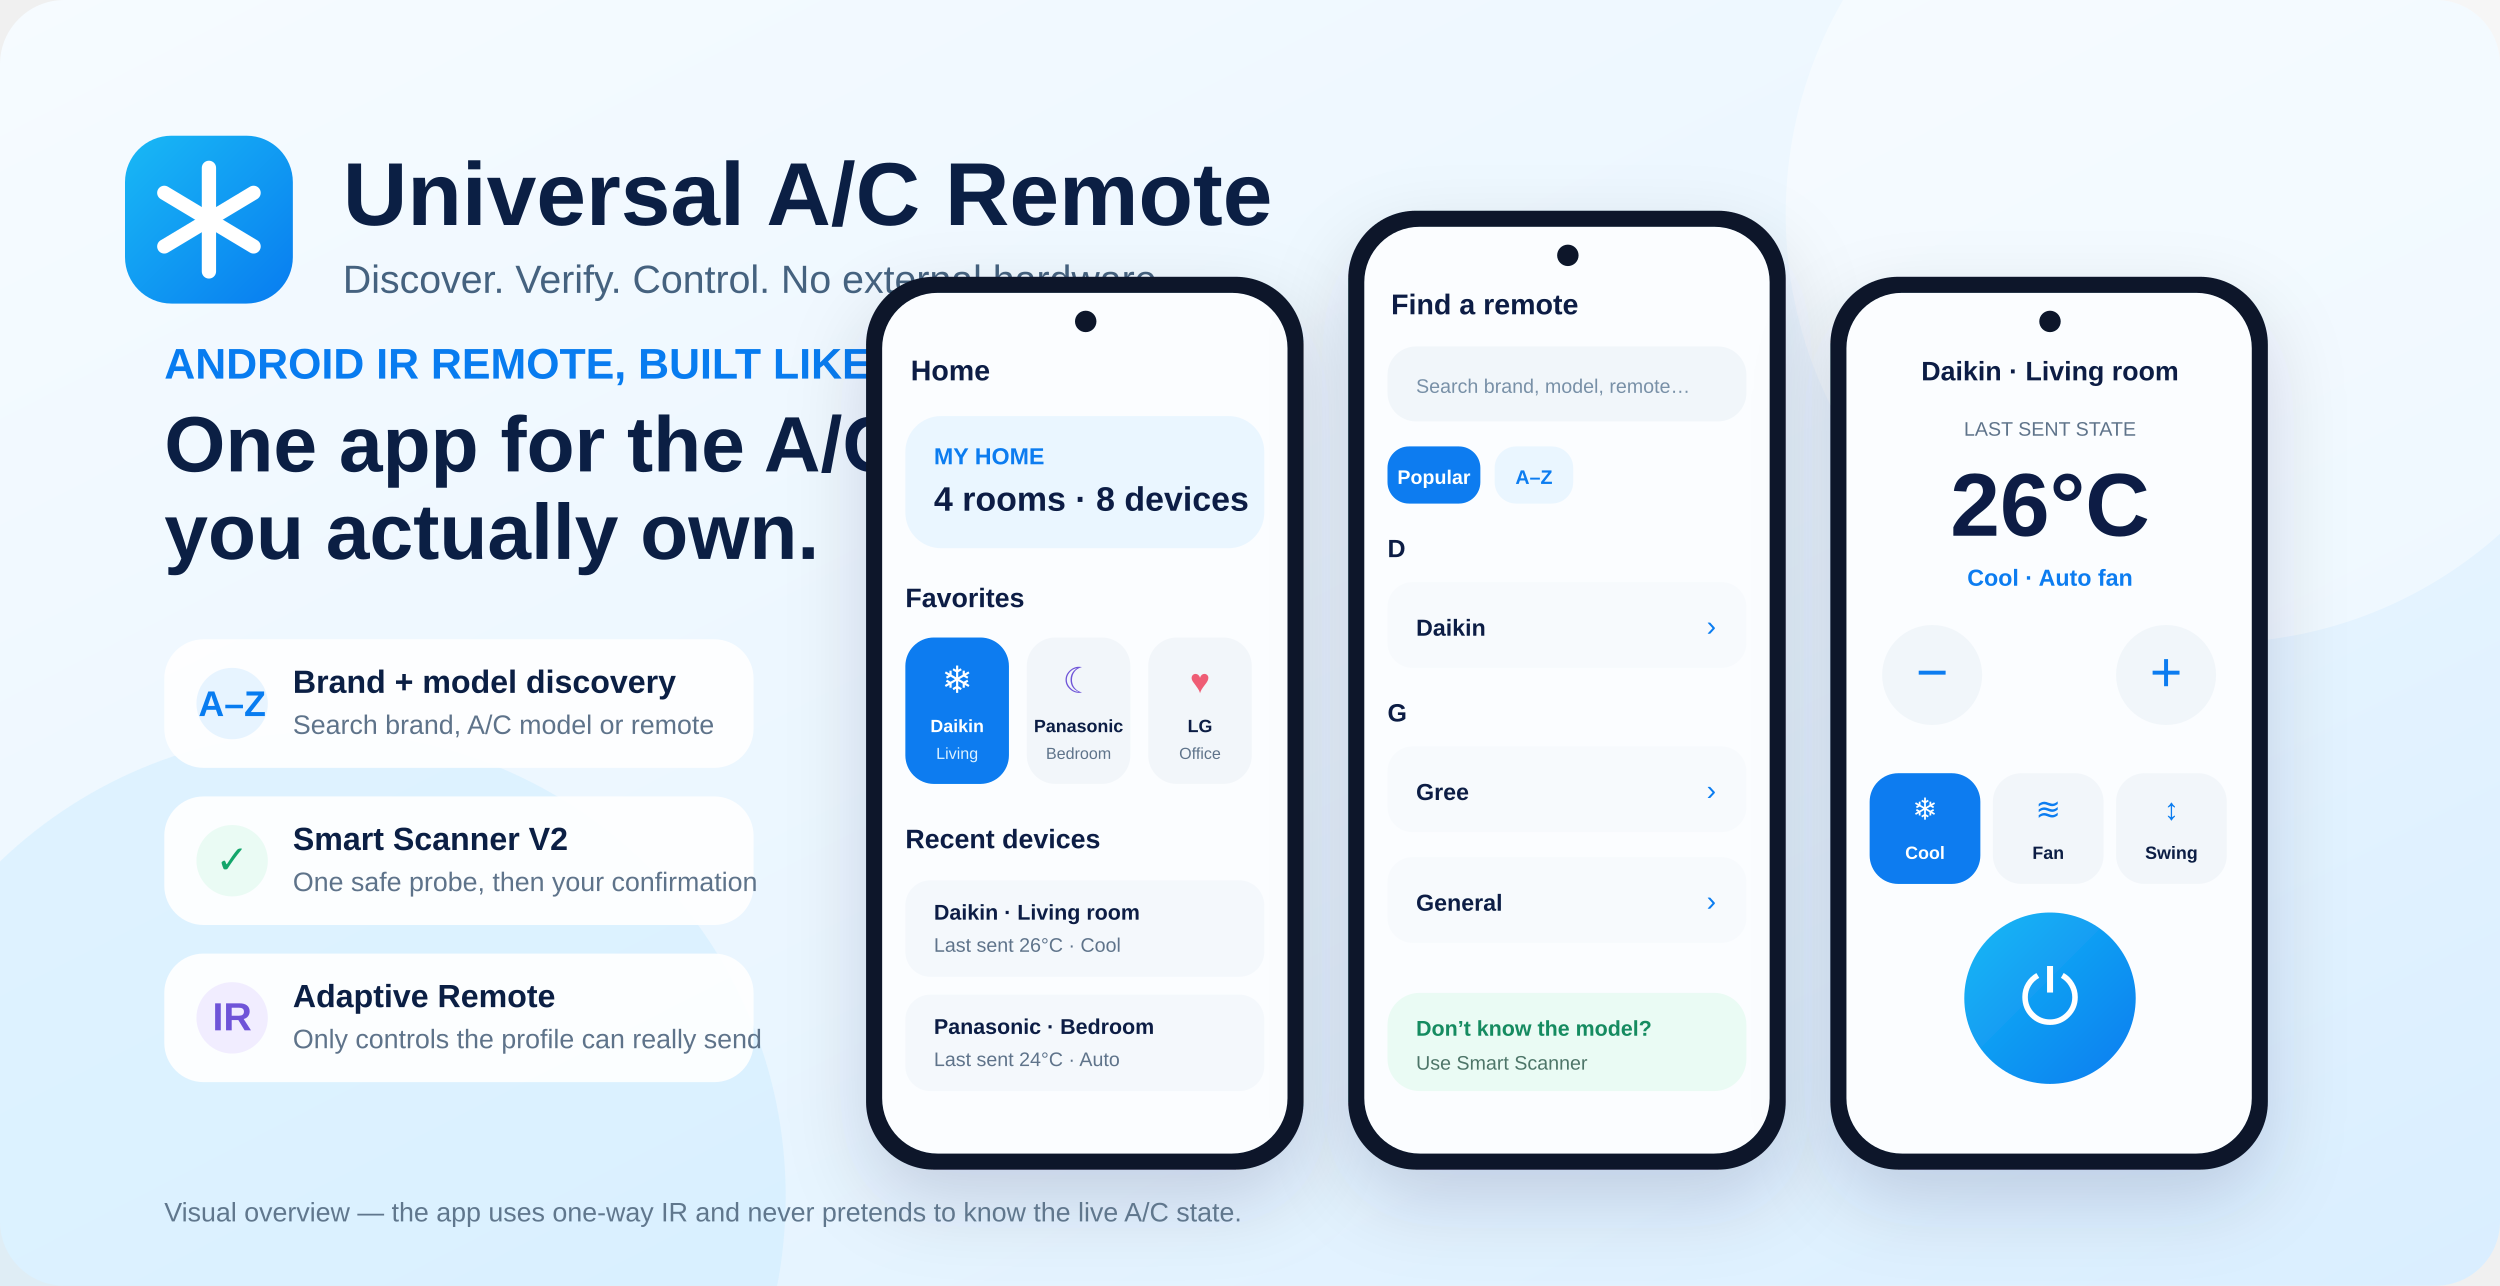
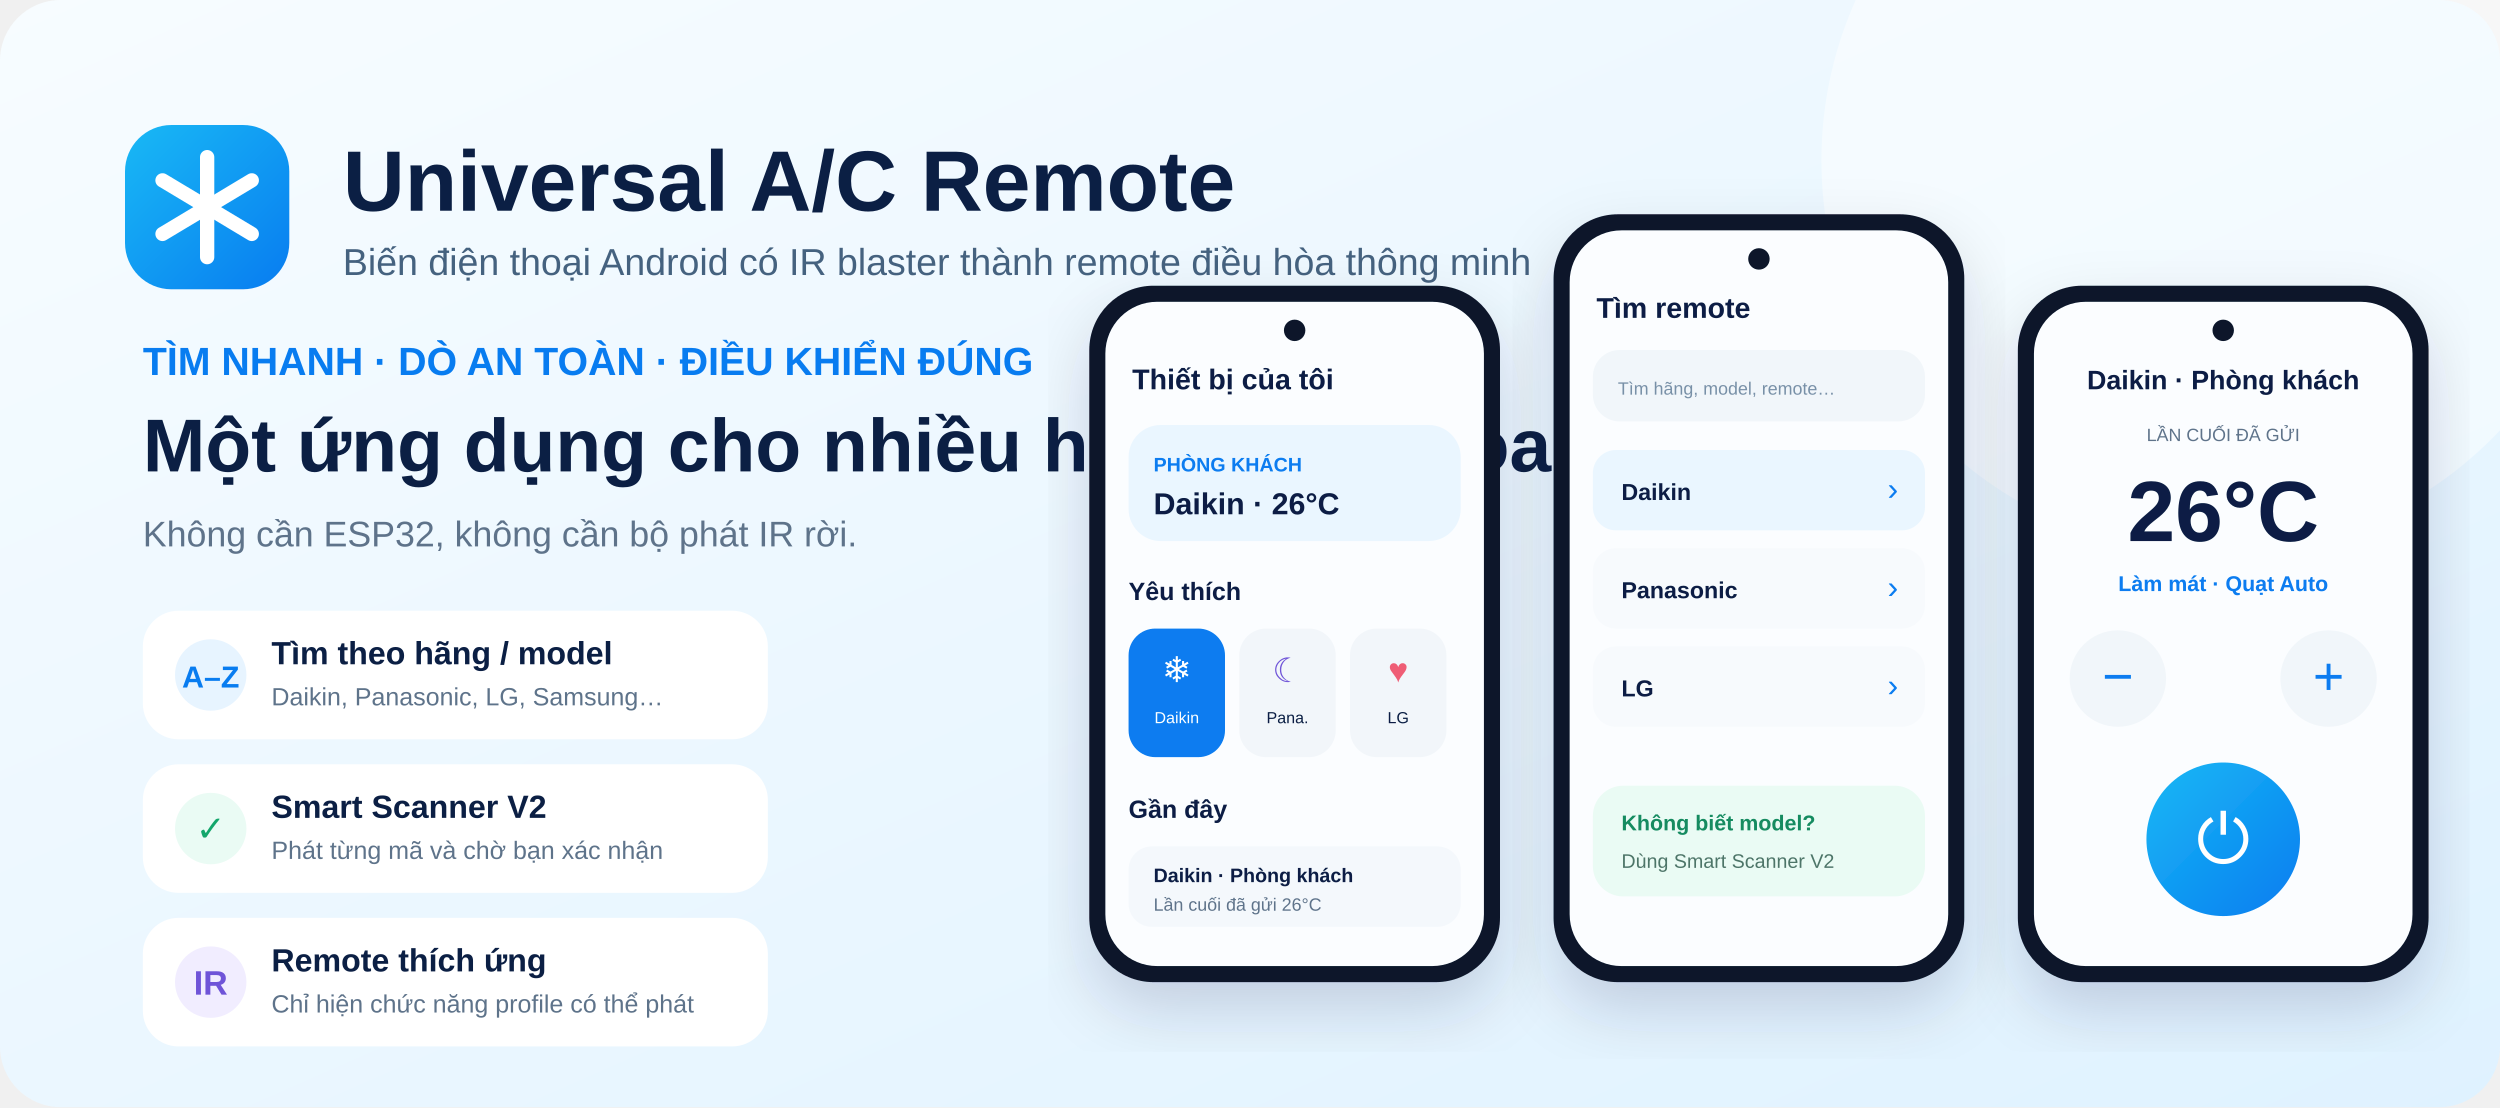
- <svg xmlns="http://www.w3.org/2000/svg" width="1400" height="720" viewBox="0 0 1400 720" role="img" aria-labelledby="title desc">
+ <svg xmlns="http://www.w3.org/2000/svg" width="1400" height="620" viewBox="0 0 1400 620" role="img" aria-labelledby="title desc">
  <defs>
    <linearGradient id="bg" x1="0" y1="0" x2="1" y2="1">
-       <stop offset="0" stop-color="#F6FBFF" />
-       <stop offset="0.55" stop-color="#EAF6FF" />
-       <stop offset="1" stop-color="#D9EEFF" />
+       <stop offset="0" stop-color="#F7FCFF" />
+       <stop offset="1" stop-color="#DFF2FF" />
    </linearGradient>
    <linearGradient id="blue" x1="0" y1="0" x2="1" y2="1">
      <stop offset="0" stop-color="#19B9F5" />
      <stop offset="1" stop-color="#087CF0" />
    </linearGradient>
-     <filter id="shadow" x="-30%" y="-30%" width="160%" height="180%">
-       <feDropShadow dx="0" dy="18" stdDeviation="22" flood-color="#0B1F44" flood-opacity="0.15" />
+     <filter id="shadow">
+       <feDropShadow dx="0" dy="16" stdDeviation="18" flood-color="#0B1F44" flood-opacity=".16" />
    </filter>
  </defs>
-   <rect width="1400" height="720" rx="36" fill="url(#bg)" />
-   <circle cx="1240" cy="120" r="240" fill="#FFFFFF" opacity="0.42" />
-   <circle cx="180" cy="670" r="260" fill="#BFE8FF" opacity="0.34" />
-   <g transform="translate(70 76)">
-     <rect width="94" height="94" rx="26" fill="url(#blue)" />
+   <rect width="1400" height="620" rx="34" fill="url(#bg)" />
+   <circle cx="1240" cy="90" r="220" fill="#fff" opacity=".45" />
+   <g transform="translate(70 70)">
+     <rect width="92" height="92" rx="26" fill="url(#blue)" />
    <g stroke="#fff" stroke-width="8" stroke-linecap="round">
-       <line x1="47" y1="18" x2="47" y2="76" />
-       <line x1="22" y1="32" x2="72" y2="62" />
-       <line x1="72" y1="32" x2="22" y2="62" />
+       <line x1="46" y1="18" x2="46" y2="74" />
+       <line x1="21" y1="31" x2="71" y2="61" />
+       <line x1="71" y1="31" x2="21" y2="61" />
    </g>
-     <text x="122" y="50" font-family="Arial, Helvetica, sans-serif" font-size="50" font-weight="800" fill="#0B1F44">Universal A/C Remote</text>
-     <text x="122" y="88" font-family="Arial, Helvetica, sans-serif" font-size="22" fill="#45627F">Discover. Verify. Control. No external hardware.</text>
+     <text x="122" y="48" font-family="Arial" font-size="48" font-weight="800" fill="#0B1F44">Universal A/C Remote</text>
+     <text x="122" y="84" font-family="Arial" font-size="21" fill="#45627F">Biến điện thoại Android có IR blaster thành remote điều hòa thông minh</text>
  </g>
-   <g transform="translate(92 212)">
-     <text x="0" y="0" font-family="Arial, Helvetica, sans-serif" font-size="24" font-weight="700" fill="#087CF0">ANDROID IR REMOTE, BUILT LIKE A TOOL</text>
-     <text x="0" y="52" font-family="Arial, Helvetica, sans-serif" font-size="44" font-weight="800" fill="#0B1F44">One app for the A/Cs</text>
-     <text x="0" y="101" font-family="Arial, Helvetica, sans-serif" font-size="44" font-weight="800" fill="#0B1F44">you actually own.</text>
-     <g transform="translate(0 146)" font-family="Arial, Helvetica, sans-serif">
-       <g>
-         <rect x="0" y="0" width="330" height="72" rx="22" fill="#fff" opacity="0.9" />
-         <circle cx="38" cy="36" r="20" fill="#E7F4FF" />
-         <text x="38" y="43" text-anchor="middle" font-size="20" font-weight="800" fill="#087CF0">A–Z</text>
-         <text x="72" y="30" font-size="18" font-weight="700" fill="#0B1F44">Brand + model discovery</text>
-         <text x="72" y="53" font-size="15" fill="#5E738A">Search brand, A/C model or remote</text>
-       </g>
-       <g transform="translate(0 88)">
-         <rect x="0" y="0" width="330" height="72" rx="22" fill="#fff" opacity="0.9" />
-         <circle cx="38" cy="36" r="20" fill="#EAFBF4" />
-         <text x="38" y="43" text-anchor="middle" font-size="22" font-weight="800" fill="#13A66B">✓</text>
-         <text x="72" y="30" font-size="18" font-weight="700" fill="#0B1F44">Smart Scanner V2</text>
-         <text x="72" y="53" font-size="15" fill="#5E738A">One safe probe, then your confirmation</text>
-       </g>
-       <g transform="translate(0 176)">
-         <rect x="0" y="0" width="330" height="72" rx="22" fill="#fff" opacity="0.9" />
-         <circle cx="38" cy="36" r="20" fill="#F1EDFF" />
-         <text x="38" y="43" text-anchor="middle" font-size="22" font-weight="800" fill="#6F54D8">IR</text>
-         <text x="72" y="30" font-size="18" font-weight="700" fill="#0B1F44">Adaptive Remote</text>
-         <text x="72" y="53" font-size="15" fill="#5E738A">Only controls the profile can really send</text>
-       </g>
+   <g transform="translate(80 210)" font-family="Arial">
+     <text x="0" y="0" font-size="22" font-weight="700" fill="#087CF0">TÌM NHANH · DÒ AN TOÀN · ĐIỀU KHIỂN ĐÚNG</text>
+     <text x="0" y="54" font-size="42" font-weight="800" fill="#0B1F44">Một ứng dụng cho nhiều hãng điều hòa</text>
+     <text x="0" y="96" font-size="20" fill="#5E738A">Không cần ESP32, không cần bộ phát IR rời.</text>
+     <g transform="translate(0 132)">
+       <rect width="350" height="72" rx="20" fill="#fff" />
+       <circle cx="38" cy="36" r="20" fill="#E7F4FF" />
+       <text x="38" y="43" text-anchor="middle" font-size="17" font-weight="800" fill="#087CF0">A–Z</text>
+       <text x="72" y="30" font-size="18" font-weight="700" fill="#0B1F44">Tìm theo hãng / model</text>
+       <text x="72" y="53" font-size="14" fill="#5E738A">Daikin, Panasonic, LG, Samsung…</text>
+     </g>
+     <g transform="translate(0 218)">
+       <rect width="350" height="72" rx="20" fill="#fff" />
+       <circle cx="38" cy="36" r="20" fill="#EAFBF4" />
+       <text x="38" y="43" text-anchor="middle" font-size="20" font-weight="800" fill="#13A66B">✓</text>
+       <text x="72" y="30" font-size="18" font-weight="700" fill="#0B1F44">Smart Scanner V2</text>
+       <text x="72" y="53" font-size="14" fill="#5E738A">Phát từng mã và chờ bạn xác nhận</text>
+     </g>
+     <g transform="translate(0 304)">
+       <rect width="350" height="72" rx="20" fill="#fff" />
+       <circle cx="38" cy="36" r="20" fill="#F1EDFF" />
+       <text x="38" y="43" text-anchor="middle" font-size="19" font-weight="800" fill="#6F54D8">IR</text>
+       <text x="72" y="30" font-size="18" font-weight="700" fill="#0B1F44">Remote thích ứng</text>
+       <text x="72" y="53" font-size="14" fill="#5E738A">Chỉ hiện chức năng profile có thể phát</text>
    </g>
  </g>
-   <g transform="translate(485 155)" filter="url(#shadow)">
-     <rect width="245" height="500" rx="38" fill="#07152A" />
-     <rect x="9" y="9" width="227" height="482" rx="31" fill="#FBFDFF" />
-     <circle cx="123" cy="25" r="6" fill="#07152A" />
-     <text x="25" y="58" font-family="Arial" font-size="16" font-weight="700" fill="#0B1F44">Home</text>
-     <rect x="22" y="78" width="201" height="74" rx="20" fill="#EAF6FF" />
-     <text x="38" y="105" font-family="Arial" font-size="13" font-weight="700" fill="#087CF0">MY HOME</text>
-     <text x="38" y="131" font-family="Arial" font-size="19" font-weight="800" fill="#0B1F44">4 rooms · 8 devices</text>
-     <text x="22" y="185" font-family="Arial" font-size="15" font-weight="800" fill="#0B1F44">Favorites</text>
-     <g transform="translate(22 202)">
-       <rect width="58" height="82" rx="16" fill="#087CF0" />
-       <text x="29" y="31" text-anchor="middle" font-family="Arial" font-size="21" fill="#fff">❄</text>
-       <text x="29" y="53" text-anchor="middle" font-family="Arial" font-size="10" font-weight="700" fill="#fff">Daikin</text>
-       <text x="29" y="68" text-anchor="middle" font-family="Arial" font-size="9" fill="#DDF1FF">Living</text>
-       <rect x="68" width="58" height="82" rx="16" fill="#F2F6FA" />
-       <text x="97" y="31" text-anchor="middle" font-family="Arial" font-size="20" fill="#6F54D8">☾</text>
-       <text x="97" y="53" text-anchor="middle" font-family="Arial" font-size="10" font-weight="700" fill="#0B1F44">Panasonic</text>
-       <text x="97" y="68" text-anchor="middle" font-family="Arial" font-size="9" fill="#5E738A">Bedroom</text>
-       <rect x="136" width="58" height="82" rx="16" fill="#F2F6FA" />
-       <text x="165" y="31" text-anchor="middle" font-family="Arial" font-size="19" fill="#EF5D75">♥</text>
-       <text x="165" y="53" text-anchor="middle" font-family="Arial" font-size="10" font-weight="700" fill="#0B1F44">LG</text>
-       <text x="165" y="68" text-anchor="middle" font-family="Arial" font-size="9" fill="#5E738A">Office</text>
-     </g>
-     <text x="22" y="320" font-family="Arial" font-size="15" font-weight="800" fill="#0B1F44">Recent devices</text>
-     <g font-family="Arial">
-       <rect x="22" y="338" width="201" height="54" rx="14" fill="#F4F8FC" />
-       <text x="38" y="360" font-size="12" font-weight="700" fill="#0B1F44">Daikin · Living room</text>
-       <text x="38" y="378" font-size="11" fill="#5E738A">Last sent 26°C · Cool</text>
-       <rect x="22" y="402" width="201" height="54" rx="14" fill="#F4F8FC" />
-       <text x="38" y="424" font-size="12" font-weight="700" fill="#0B1F44">Panasonic · Bedroom</text>
-       <text x="38" y="442" font-size="11" fill="#5E738A">Last sent 24°C · Auto</text>
-     </g>
+   <g transform="translate(610 160)" filter="url(#shadow)" font-family="Arial">
+     <rect width="230" height="390" rx="36" fill="#07152A" />
+     <rect x="9" y="9" width="212" height="372" rx="29" fill="#FBFDFF" />
+     <circle cx="115" cy="25" r="6" fill="#07152A" />
+     <text x="24" y="58" font-size="16" font-weight="700" fill="#0B1F44">Thiết bị của tôi</text>
+     <rect x="22" y="78" width="186" height="65" rx="18" fill="#EAF6FF" />
+     <text x="36" y="104" font-size="11" font-weight="700" fill="#087CF0">PHÒNG KHÁCH</text>
+     <text x="36" y="128" font-size="17" font-weight="800" fill="#0B1F44">Daikin · 26°C</text>
+     <text x="22" y="176" font-size="14" font-weight="800" fill="#0B1F44">Yêu thích</text>
+     <rect x="22" y="192" width="54" height="72" rx="15" fill="#087CF0" />
+     <text x="49" y="222" text-anchor="middle" font-size="20" fill="#fff">❄</text>
+     <text x="49" y="245" text-anchor="middle" font-size="9" fill="#fff">Daikin</text>
+     <rect x="84" y="192" width="54" height="72" rx="15" fill="#F2F6FA" />
+     <text x="111" y="222" text-anchor="middle" font-size="19" fill="#6F54D8">☾</text>
+     <text x="111" y="245" text-anchor="middle" font-size="9" fill="#0B1F44">Pana.</text>
+     <rect x="146" y="192" width="54" height="72" rx="15" fill="#F2F6FA" />
+     <text x="173" y="222" text-anchor="middle" font-size="19" fill="#EF5D75">♥</text>
+     <text x="173" y="245" text-anchor="middle" font-size="9" fill="#0B1F44">LG</text>
+     <text x="22" y="298" font-size="14" font-weight="800" fill="#0B1F44">Gần đây</text>
+     <rect x="22" y="314" width="186" height="45" rx="13" fill="#F4F8FC" />
+     <text x="36" y="334" font-size="11" font-weight="700" fill="#0B1F44">Daikin · Phòng khách</text>
+     <text x="36" y="350" font-size="10" fill="#5E738A">Lần cuối đã gửi 26°C</text>
  </g>
-   <g transform="translate(755 118)" filter="url(#shadow)">
-     <rect width="245" height="537" rx="38" fill="#07152A" />
-     <rect x="9" y="9" width="227" height="519" rx="31" fill="#FBFDFF" />
-     <circle cx="123" cy="25" r="6" fill="#07152A" />
-     <text x="24" y="58" font-family="Arial" font-size="16" font-weight="700" fill="#0B1F44">Find a remote</text>
-     <rect x="22" y="76" width="201" height="42" rx="16" fill="#F1F6FA" />
-     <text x="38" y="102" font-family="Arial" font-size="11" fill="#7890A7">Search brand, model, remote…</text>
-     <g font-family="Arial" font-size="11" font-weight="700">
-       <rect x="22" y="132" width="52" height="32" rx="12" fill="#087CF0" />
-       <text x="48" y="153" text-anchor="middle" fill="#fff">Popular</text>
-       <rect x="82" y="132" width="44" height="32" rx="12" fill="#EAF6FF" />
-       <text x="104" y="153" text-anchor="middle" fill="#087CF0">A–Z</text>
-     </g>
-     <g font-family="Arial">
-       <text x="22" y="194" font-size="14" font-weight="800" fill="#0B1F44">D</text>
-       <rect x="22" y="208" width="201" height="48" rx="14" fill="#F7FAFD" />
-       <text x="38" y="238" font-size="13" font-weight="700" fill="#0B1F44">Daikin</text>
-       <text x="206" y="238" text-anchor="end" font-size="16" fill="#087CF0">›</text>
-       <text x="22" y="286" font-size="14" font-weight="800" fill="#0B1F44">G</text>
-       <rect x="22" y="300" width="201" height="48" rx="14" fill="#F7FAFD" />
-       <text x="38" y="330" font-size="13" font-weight="700" fill="#0B1F44">Gree</text>
-       <text x="206" y="330" text-anchor="end" font-size="16" fill="#087CF0">›</text>
-       <rect x="22" y="362" width="201" height="48" rx="14" fill="#F7FAFD" />
-       <text x="38" y="392" font-size="13" font-weight="700" fill="#0B1F44">General</text>
-       <text x="206" y="392" text-anchor="end" font-size="16" fill="#087CF0">›</text>
-       <rect x="22" y="438" width="201" height="55" rx="18" fill="#EAFBF4" />
-       <text x="38" y="462" font-size="12" font-weight="800" fill="#138B60">Don’t know the model?</text>
-       <text x="38" y="481" font-size="11" fill="#4D7568">Use Smart Scanner</text>
-     </g>
+   <g transform="translate(870 120)" filter="url(#shadow)" font-family="Arial">
+     <rect width="230" height="430" rx="36" fill="#07152A" />
+     <rect x="9" y="9" width="212" height="412" rx="29" fill="#FBFDFF" />
+     <circle cx="115" cy="25" r="6" fill="#07152A" />
+     <text x="24" y="58" font-size="16" font-weight="700" fill="#0B1F44">Tìm remote</text>
+     <rect x="22" y="76" width="186" height="40" rx="15" fill="#F1F6FA" />
+     <text x="36" y="101" font-size="10" fill="#7890A7">Tìm hãng, model, remote…</text>
+     <rect x="22" y="132" width="186" height="45" rx="13" fill="#EAF6FF" />
+     <text x="38" y="160" font-size="13" font-weight="700" fill="#0B1F44">Daikin</text>
+     <text x="193" y="160" text-anchor="end" font-size="18" fill="#087CF0">›</text>
+     <rect x="22" y="187" width="186" height="45" rx="13" fill="#F7FAFD" />
+     <text x="38" y="215" font-size="13" font-weight="700" fill="#0B1F44">Panasonic</text>
+     <text x="193" y="215" text-anchor="end" font-size="18" fill="#087CF0">›</text>
+     <rect x="22" y="242" width="186" height="45" rx="13" fill="#F7FAFD" />
+     <text x="38" y="270" font-size="13" font-weight="700" fill="#0B1F44">LG</text>
+     <text x="193" y="270" text-anchor="end" font-size="18" fill="#087CF0">›</text>
+     <rect x="22" y="320" width="186" height="62" rx="17" fill="#EAFBF4" />
+     <text x="38" y="345" font-size="12" font-weight="800" fill="#138B60">Không biết model?</text>
+     <text x="38" y="366" font-size="11" fill="#4D7568">Dùng Smart Scanner V2</text>
  </g>
-   <g transform="translate(1025 155)" filter="url(#shadow)">
-     <rect width="245" height="500" rx="38" fill="#07152A" />
-     <rect x="9" y="9" width="227" height="482" rx="31" fill="#FBFDFF" />
-     <circle cx="123" cy="25" r="6" fill="#07152A" />
-     <text x="123" y="58" text-anchor="middle" font-family="Arial" font-size="15" font-weight="700" fill="#0B1F44">Daikin · Living room</text>
-     <text x="123" y="89" text-anchor="middle" font-family="Arial" font-size="11" fill="#5E738A">LAST SENT STATE</text>
-     <text x="123" y="145" text-anchor="middle" font-family="Arial" font-size="50" font-weight="800" fill="#0B1F44">26°C</text>
-     <text x="123" y="173" text-anchor="middle" font-family="Arial" font-size="13" font-weight="700" fill="#087CF0">Cool · Auto fan</text>
-     <g font-family="Arial">
-       <circle cx="57" cy="223" r="28" fill="#F1F6FA" />
-       <text x="57" y="232" text-anchor="middle" font-size="31" fill="#087CF0">−</text>
-       <circle cx="188" cy="223" r="28" fill="#F1F6FA" />
-       <text x="188" y="232" text-anchor="middle" font-size="31" fill="#087CF0">+</text>
-       <rect x="22" y="278" width="62" height="62" rx="16" fill="#087CF0" />
-       <text x="53" y="304" text-anchor="middle" font-size="17" fill="#fff">❄</text>
-       <text x="53" y="326" text-anchor="middle" font-size="10" font-weight="700" fill="#fff">Cool</text>
-       <rect x="91" y="278" width="62" height="62" rx="16" fill="#F2F6FA" />
-       <text x="122" y="304" text-anchor="middle" font-size="17" fill="#087CF0">≋</text>
-       <text x="122" y="326" text-anchor="middle" font-size="10" font-weight="700" fill="#0B1F44">Fan</text>
-       <rect x="160" y="278" width="62" height="62" rx="16" fill="#F2F6FA" />
-       <text x="191" y="304" text-anchor="middle" font-size="17" fill="#087CF0">↕</text>
-       <text x="191" y="326" text-anchor="middle" font-size="10" font-weight="700" fill="#0B1F44">Swing</text>
-       <circle cx="123" cy="404" r="48" fill="url(#blue)" />
-       <text x="123" y="418" text-anchor="middle" font-size="42" fill="#fff">⏻</text>
-     </g>
+   <g transform="translate(1130 160)" filter="url(#shadow)" font-family="Arial">
+     <rect width="230" height="390" rx="36" fill="#07152A" />
+     <rect x="9" y="9" width="212" height="372" rx="29" fill="#FBFDFF" />
+     <circle cx="115" cy="25" r="6" fill="#07152A" />
+     <text x="115" y="58" text-anchor="middle" font-size="15" font-weight="700" fill="#0B1F44">Daikin · Phòng khách</text>
+     <text x="115" y="87" text-anchor="middle" font-size="10" fill="#5E738A">LẦN CUỐI ĐÃ GỬI</text>
+     <text x="115" y="143" text-anchor="middle" font-size="48" font-weight="800" fill="#0B1F44">26°C</text>
+     <text x="115" y="171" text-anchor="middle" font-size="12" font-weight="700" fill="#087CF0">Làm mát · Quạt Auto</text>
+     <circle cx="56" cy="220" r="27" fill="#F1F6FA" />
+     <text x="56" y="229" text-anchor="middle" font-size="30" fill="#087CF0">−</text>
+     <circle cx="174" cy="220" r="27" fill="#F1F6FA" />
+     <text x="174" y="229" text-anchor="middle" font-size="30" fill="#087CF0">+</text>
+     <circle cx="115" cy="310" r="43" fill="url(#blue)" />
+     <text x="115" y="323" text-anchor="middle" font-size="38" fill="#fff">⏻</text>
  </g>
-   <text x="92" y="684" font-family="Arial, Helvetica, sans-serif" font-size="15" fill="#60778D">Visual overview — the app uses one-way IR and never pretends to know the live A/C state.</text>
</svg>
